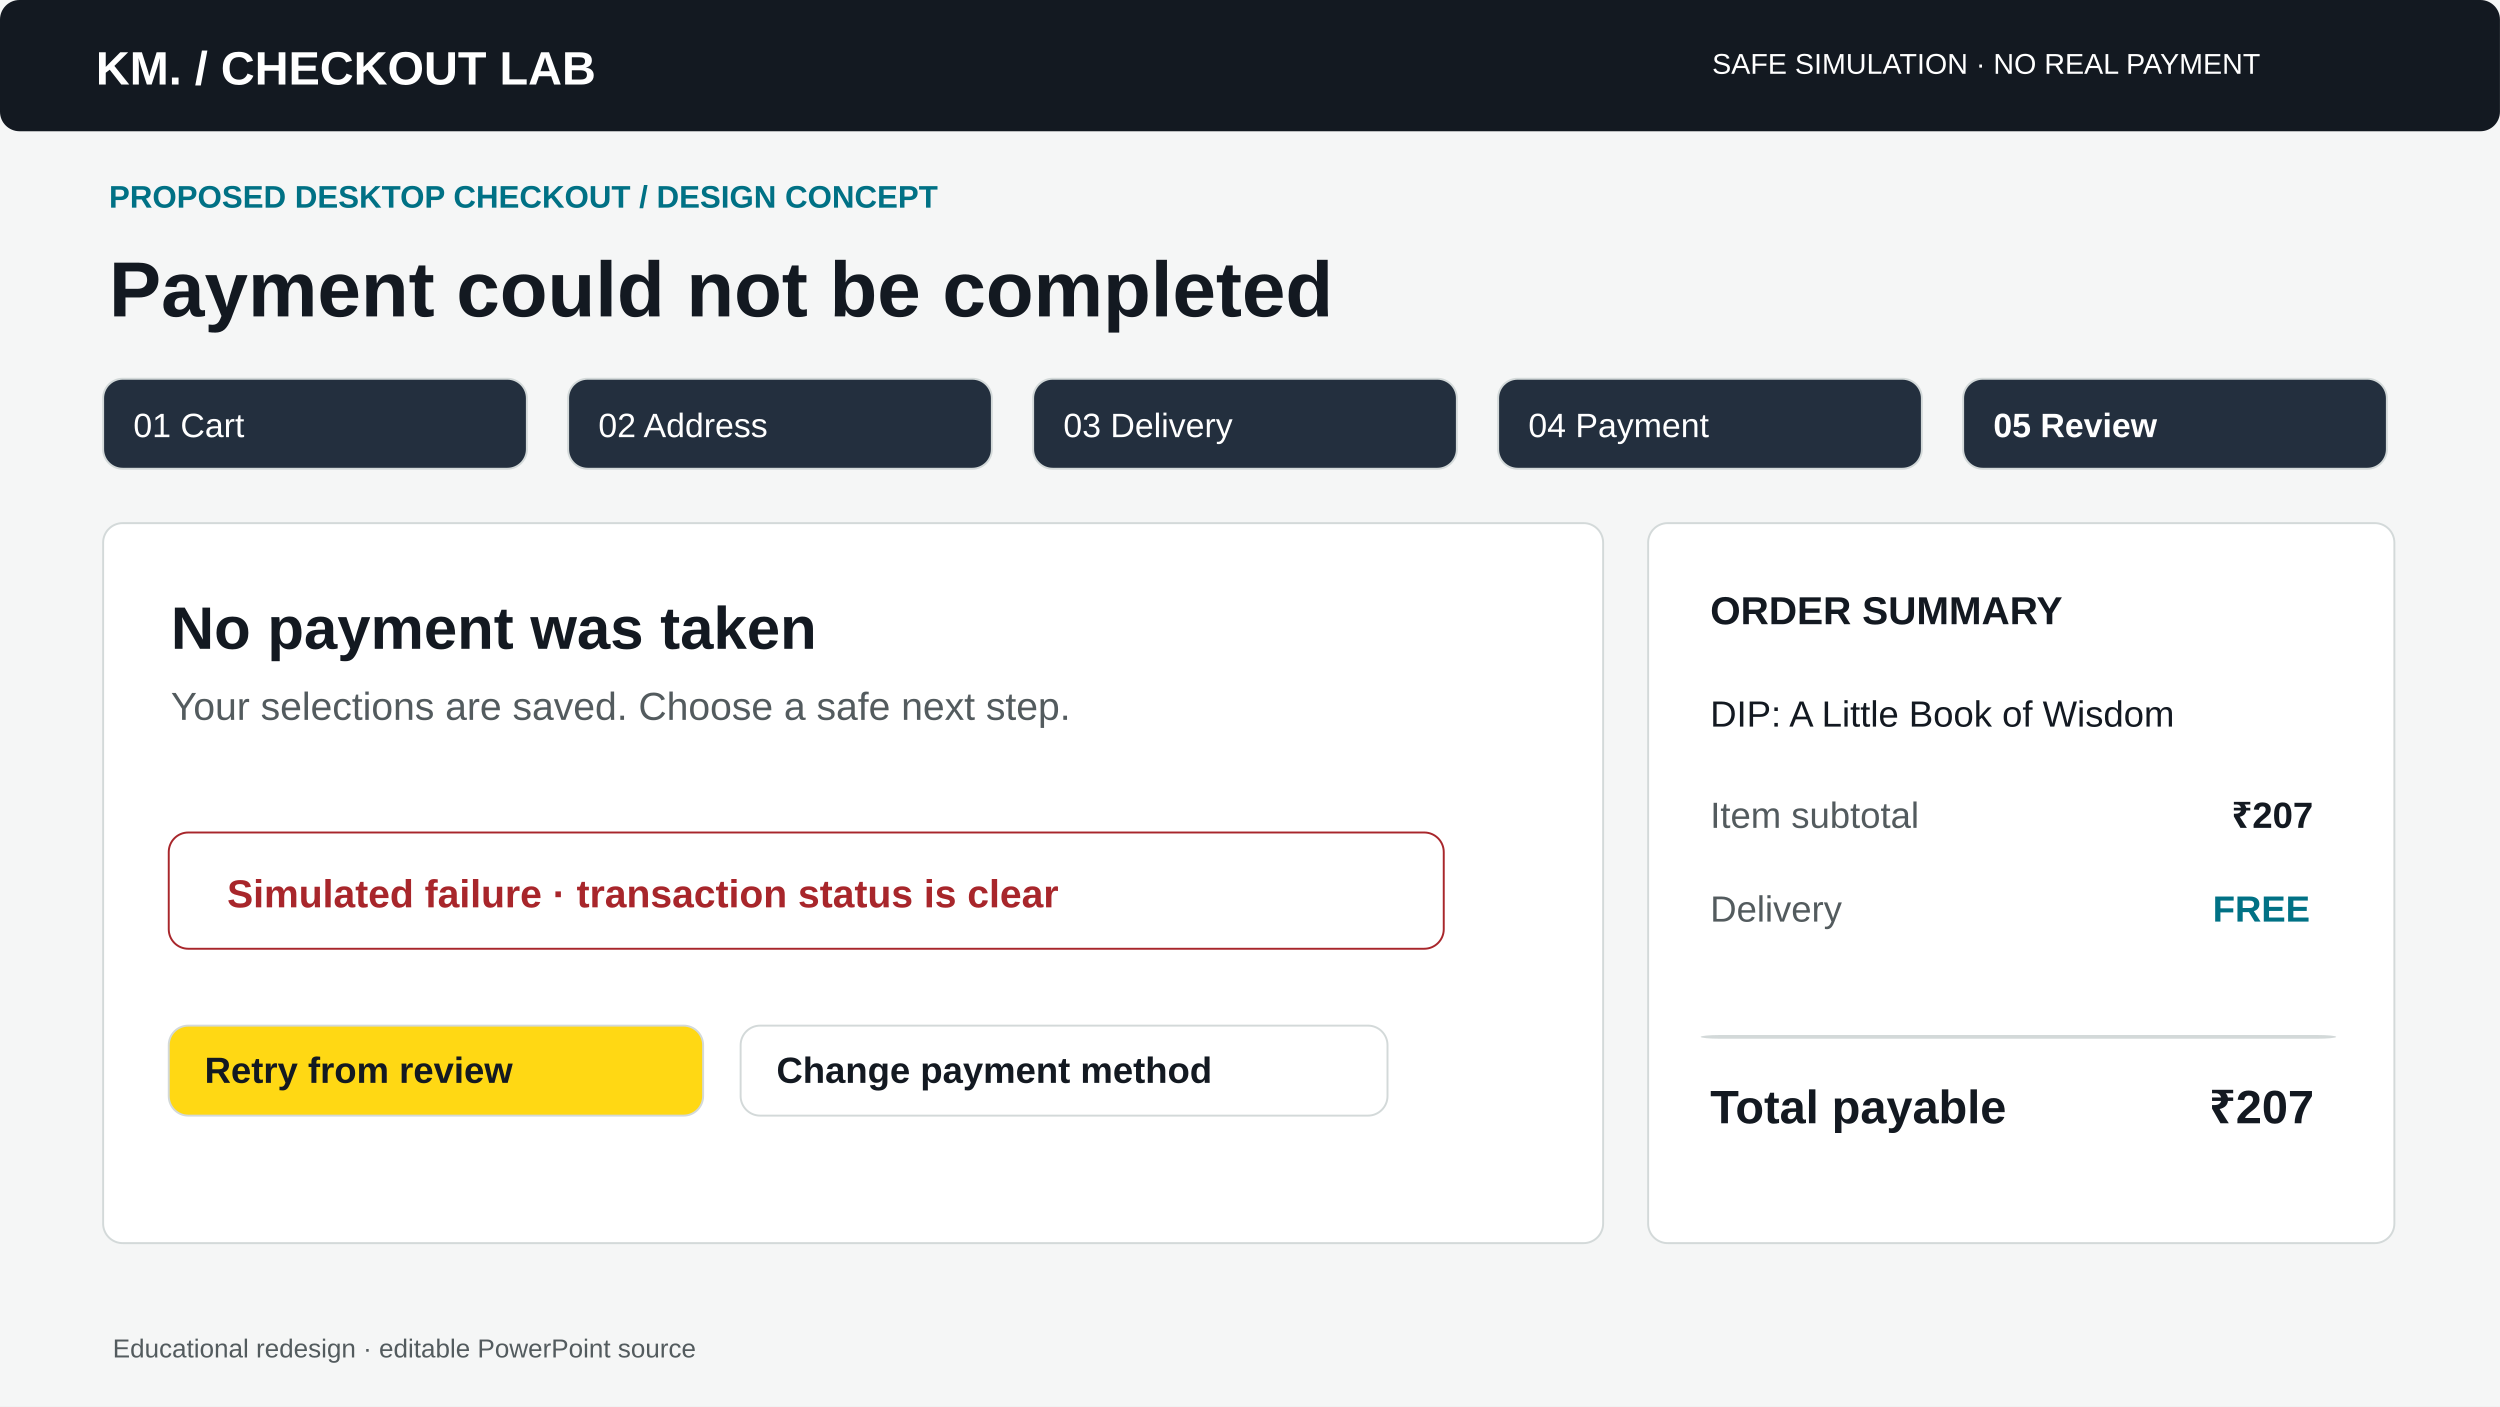
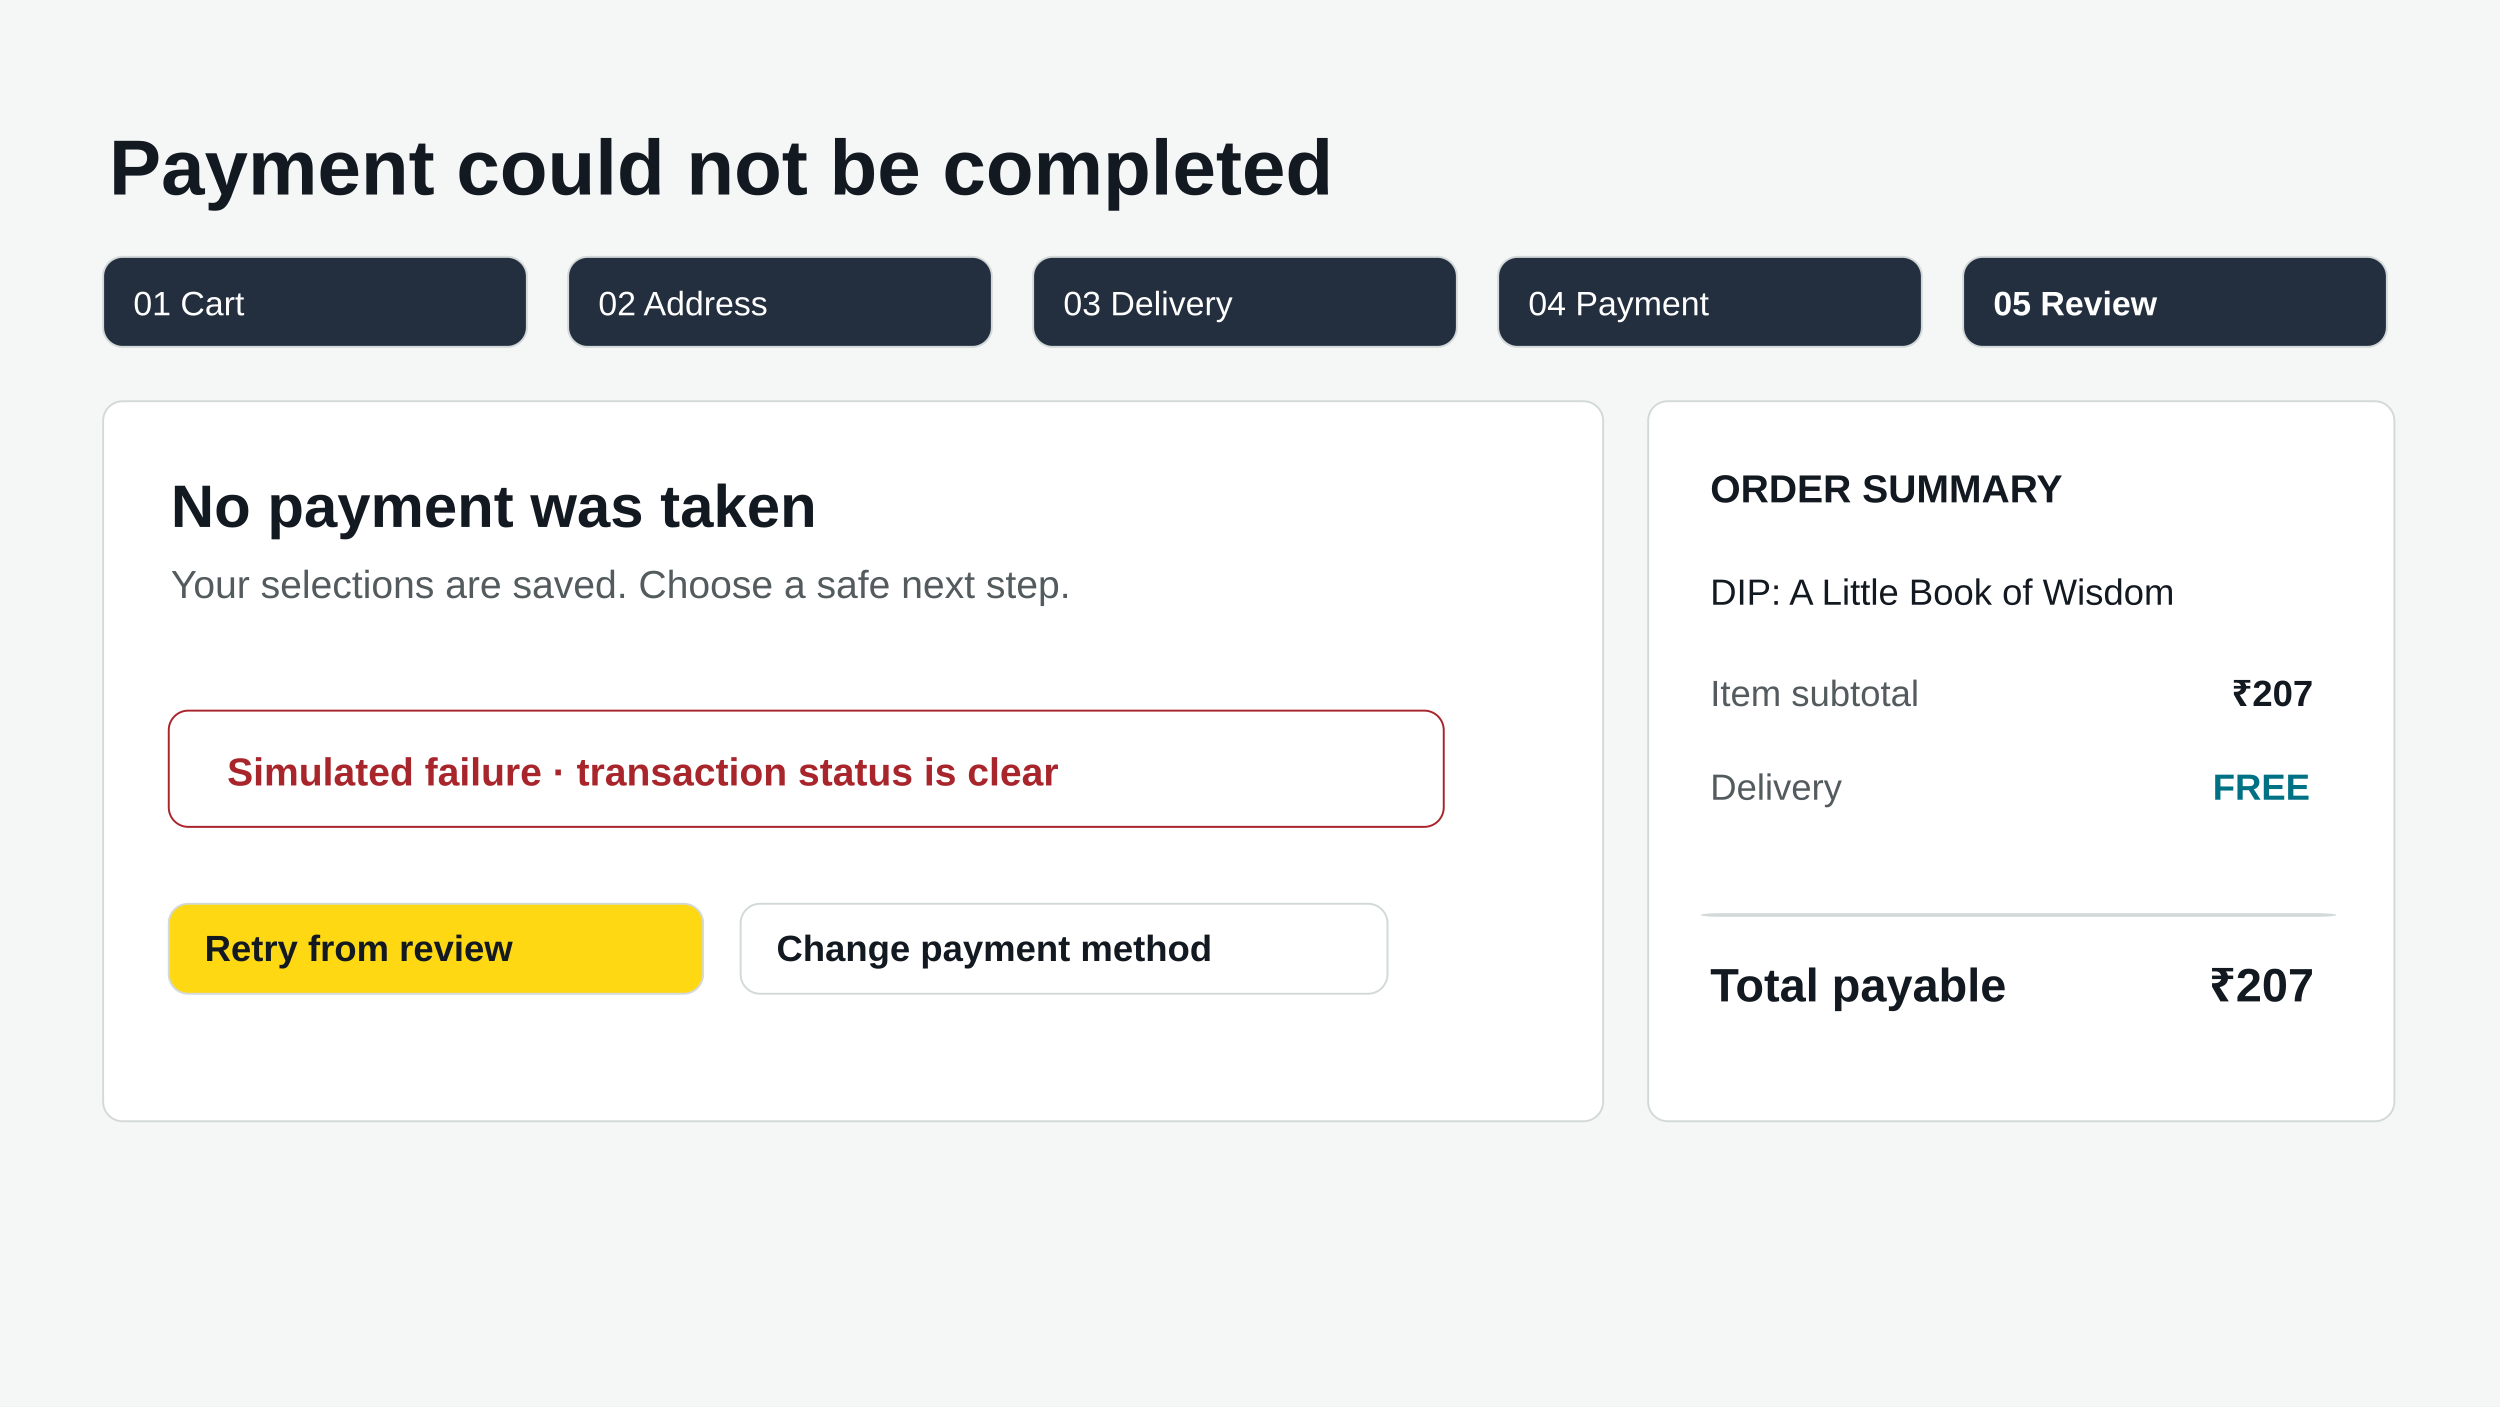
<svg xmlns="http://www.w3.org/2000/svg" width="1280" height="720" viewBox="0 0 1280 720">
  <rect width="1280" height="720" fill="#f5f6f6" />
-   <rect x="0.0" y="0.0" width="1279.97" height="67.2" rx="10" fill="#131921" stroke="none" />
-   <text x="49.08" y="43.28" fill="#FFFFFF" font-family="Arial, sans-serif" font-size="24.0" font-weight="700">KM.  /  CHECKOUT LAB</text>
-   <text x="876.6" y="37.79" fill="#FFFFFF" font-family="Arial, sans-serif" font-size="14.67" font-weight="400">SAFE SIMULATION  ·  NO REAL PAYMENT</text>
-   <text x="55.8" y="106.32" fill="#007185" font-family="Arial, sans-serif" font-size="16.0" font-weight="700">PROPOSED DESKTOP CHECKOUT  /  DESIGN CONCEPT</text>
-   <text x="55.8" y="162.0" fill="#131921" font-family="Arial, sans-serif" font-size="40.0" font-weight="700">Payment could not be completed</text>
-   <rect x="52.8" y="193.92" width="216.96" height="46.08" rx="10" fill="#232F3E" stroke="#D3D9D9" />
-   <text x="68.28" y="223.81" fill="#FFFFFF" font-family="Arial, sans-serif" font-size="17.33" font-weight="400">01  Cart</text>
-   <rect x="290.88" y="193.92" width="216.96" height="46.08" rx="10" fill="#232F3E" stroke="#D3D9D9" />
-   <text x="306.36" y="223.81" fill="#FFFFFF" font-family="Arial, sans-serif" font-size="17.33" font-weight="400">02  Address</text>
-   <rect x="528.96" y="193.92" width="216.96" height="46.08" rx="10" fill="#232F3E" stroke="#D3D9D9" />
-   <text x="544.44" y="223.81" fill="#FFFFFF" font-family="Arial, sans-serif" font-size="17.33" font-weight="400">03  Delivery</text>
-   <rect x="767.04" y="193.92" width="216.96" height="46.08" rx="10" fill="#232F3E" stroke="#D3D9D9" />
-   <text x="782.52" y="223.81" fill="#FFFFFF" font-family="Arial, sans-serif" font-size="17.33" font-weight="400">04  Payment</text>
-   <rect x="1005.12" y="193.92" width="216.96" height="46.08" rx="10" fill="#232F3E" stroke="#D3D9D9" />
-   <text x="1020.6" y="223.81" fill="#FFFFFF" font-family="Arial, sans-serif" font-size="17.33" font-weight="700">05  Review</text>
-   <rect x="52.8" y="267.84" width="768.0" height="368.64" rx="10" fill="#FFFFFF" stroke="#D3D9D9" />
-   <rect x="843.84" y="267.84" width="382.08" height="368.64" rx="10" fill="#FFFFFF" stroke="#D3D9D9" />
-   <text x="875.64" y="319.6" fill="#131921" font-family="Arial, sans-serif" font-size="20.0" font-weight="700">ORDER SUMMARY</text>
-   <text x="875.64" y="372.03" fill="#131921" font-family="Arial, sans-serif" font-size="18.67" font-weight="400">DIP: A Little Book of Wisdom</text>
-   <text x="875.64" y="423.87" fill="#535B5E" font-family="Arial, sans-serif" font-size="18.67" font-weight="400">Item subtotal</text>
-   <text x="1142.52" y="423.87" fill="#131921" font-family="Arial, sans-serif" font-size="18.67" font-weight="700">₹207</text>
-   <text x="875.64" y="471.87" fill="#535B5E" font-family="Arial, sans-serif" font-size="18.67" font-weight="400">Delivery</text>
-   <text x="1132.92" y="471.87" fill="#007185" font-family="Arial, sans-serif" font-size="18.67" font-weight="700">FREE</text>
-   <rect x="870.72" y="529.92" width="325.44" height="1.92" rx="10" fill="#D3D9D9" stroke="none" />
-   <text x="875.64" y="575.12" fill="#131921" font-family="Arial, sans-serif" font-size="24.0" font-weight="700">Total payable</text>
-   <text x="1131.0" y="575.12" fill="#131921" font-family="Arial, sans-serif" font-size="24.0" font-weight="700">₹207</text>
-   <text x="57.72" y="695.01" fill="#535B5E" font-family="Arial, sans-serif" font-size="13.33" font-weight="400">Educational redesign · editable PowerPoint source</text>
-   <text x="87.48" y="332.19" fill="#131921" font-family="Arial, sans-serif" font-size="30.67" font-weight="700">No payment was taken</text>
-   <text x="87.48" y="368.56" fill="#535B5E" font-family="Arial, sans-serif" font-size="20.0" font-weight="400">Your selections are saved. Choose a safe next step.</text>
-   <rect x="86.4" y="426.24" width="652.8" height="59.52" rx="10" fill="#FFFFFF" stroke="#A8262B" />
-   <text x="116.28" y="464.56" fill="#A8262B" font-family="Arial, sans-serif" font-size="20.0" font-weight="700">Simulated failure · transaction status is clear</text>
-   <rect x="86.4" y="525.12" width="273.6" height="46.08" rx="10" fill="#FFD814" stroke="#D3D9D9" />
-   <text x="104.76" y="554.43" fill="#131921" font-family="Arial, sans-serif" font-size="18.67" font-weight="700">Retry from review</text>
-   <rect x="379.2" y="525.12" width="331.2" height="46.08" rx="10" fill="#FFFFFF" stroke="#D3D9D9" />
-   <text x="397.56" y="554.43" fill="#131921" font-family="Arial, sans-serif" font-size="18.67" font-weight="700">Change payment method</text>
+   <text x="55.8" y="99.6" fill="#131921" font-family="Arial, sans-serif" font-size="40.0" font-weight="700">Payment could not be completed</text>
+   <rect x="52.8" y="131.52" width="216.96" height="46.08" rx="10" fill="#232F3E" stroke="#D3D9D9" />
+   <text x="68.28" y="161.41" fill="#FFFFFF" font-family="Arial, sans-serif" font-size="17.33" font-weight="400">01  Cart</text>
+   <rect x="290.88" y="131.52" width="216.96" height="46.08" rx="10" fill="#232F3E" stroke="#D3D9D9" />
+   <text x="306.36" y="161.41" fill="#FFFFFF" font-family="Arial, sans-serif" font-size="17.33" font-weight="400">02  Address</text>
+   <rect x="528.96" y="131.52" width="216.96" height="46.08" rx="10" fill="#232F3E" stroke="#D3D9D9" />
+   <text x="544.44" y="161.41" fill="#FFFFFF" font-family="Arial, sans-serif" font-size="17.33" font-weight="400">03  Delivery</text>
+   <rect x="767.04" y="131.52" width="216.96" height="46.08" rx="10" fill="#232F3E" stroke="#D3D9D9" />
+   <text x="782.52" y="161.41" fill="#FFFFFF" font-family="Arial, sans-serif" font-size="17.33" font-weight="400">04  Payment</text>
+   <rect x="1005.12" y="131.52" width="216.96" height="46.08" rx="10" fill="#232F3E" stroke="#D3D9D9" />
+   <text x="1020.6" y="161.41" fill="#FFFFFF" font-family="Arial, sans-serif" font-size="17.33" font-weight="700">05  Review</text>
+   <rect x="52.8" y="205.44" width="768.0" height="368.64" rx="10" fill="#FFFFFF" stroke="#D3D9D9" />
+   <rect x="843.84" y="205.44" width="382.08" height="368.64" rx="10" fill="#FFFFFF" stroke="#D3D9D9" />
+   <text x="875.64" y="257.2" fill="#131921" font-family="Arial, sans-serif" font-size="20.0" font-weight="700">ORDER SUMMARY</text>
+   <text x="875.64" y="309.63" fill="#131921" font-family="Arial, sans-serif" font-size="18.67" font-weight="400">DIP: A Little Book of Wisdom</text>
+   <text x="875.64" y="361.47" fill="#535B5E" font-family="Arial, sans-serif" font-size="18.67" font-weight="400">Item subtotal</text>
+   <text x="1142.52" y="361.47" fill="#131921" font-family="Arial, sans-serif" font-size="18.67" font-weight="700">₹207</text>
+   <text x="875.64" y="409.47" fill="#535B5E" font-family="Arial, sans-serif" font-size="18.67" font-weight="400">Delivery</text>
+   <text x="1132.92" y="409.47" fill="#007185" font-family="Arial, sans-serif" font-size="18.67" font-weight="700">FREE</text>
+   <rect x="870.72" y="467.52" width="325.44" height="1.92" rx="10" fill="#D3D9D9" stroke="none" />
+   <text x="875.64" y="512.72" fill="#131921" font-family="Arial, sans-serif" font-size="24.0" font-weight="700">Total payable</text>
+   <text x="1131.0" y="512.72" fill="#131921" font-family="Arial, sans-serif" font-size="24.0" font-weight="700">₹207</text>
+   <text x="87.48" y="269.79" fill="#131921" font-family="Arial, sans-serif" font-size="30.67" font-weight="700">No payment was taken</text>
+   <text x="87.48" y="306.16" fill="#535B5E" font-family="Arial, sans-serif" font-size="20.0" font-weight="400">Your selections are saved. Choose a safe next step.</text>
+   <rect x="86.4" y="363.84" width="652.8" height="59.52" rx="10" fill="#FFFFFF" stroke="#A8262B" />
+   <text x="116.28" y="402.16" fill="#A8262B" font-family="Arial, sans-serif" font-size="20.0" font-weight="700">Simulated failure · transaction status is clear</text>
+   <rect x="86.4" y="462.72" width="273.6" height="46.08" rx="10" fill="#FFD814" stroke="#D3D9D9" />
+   <text x="104.76" y="492.03" fill="#131921" font-family="Arial, sans-serif" font-size="18.67" font-weight="700">Retry from review</text>
+   <rect x="379.2" y="462.72" width="331.2" height="46.08" rx="10" fill="#FFFFFF" stroke="#D3D9D9" />
+   <text x="397.56" y="492.03" fill="#131921" font-family="Arial, sans-serif" font-size="18.67" font-weight="700">Change payment method</text>
</svg>
